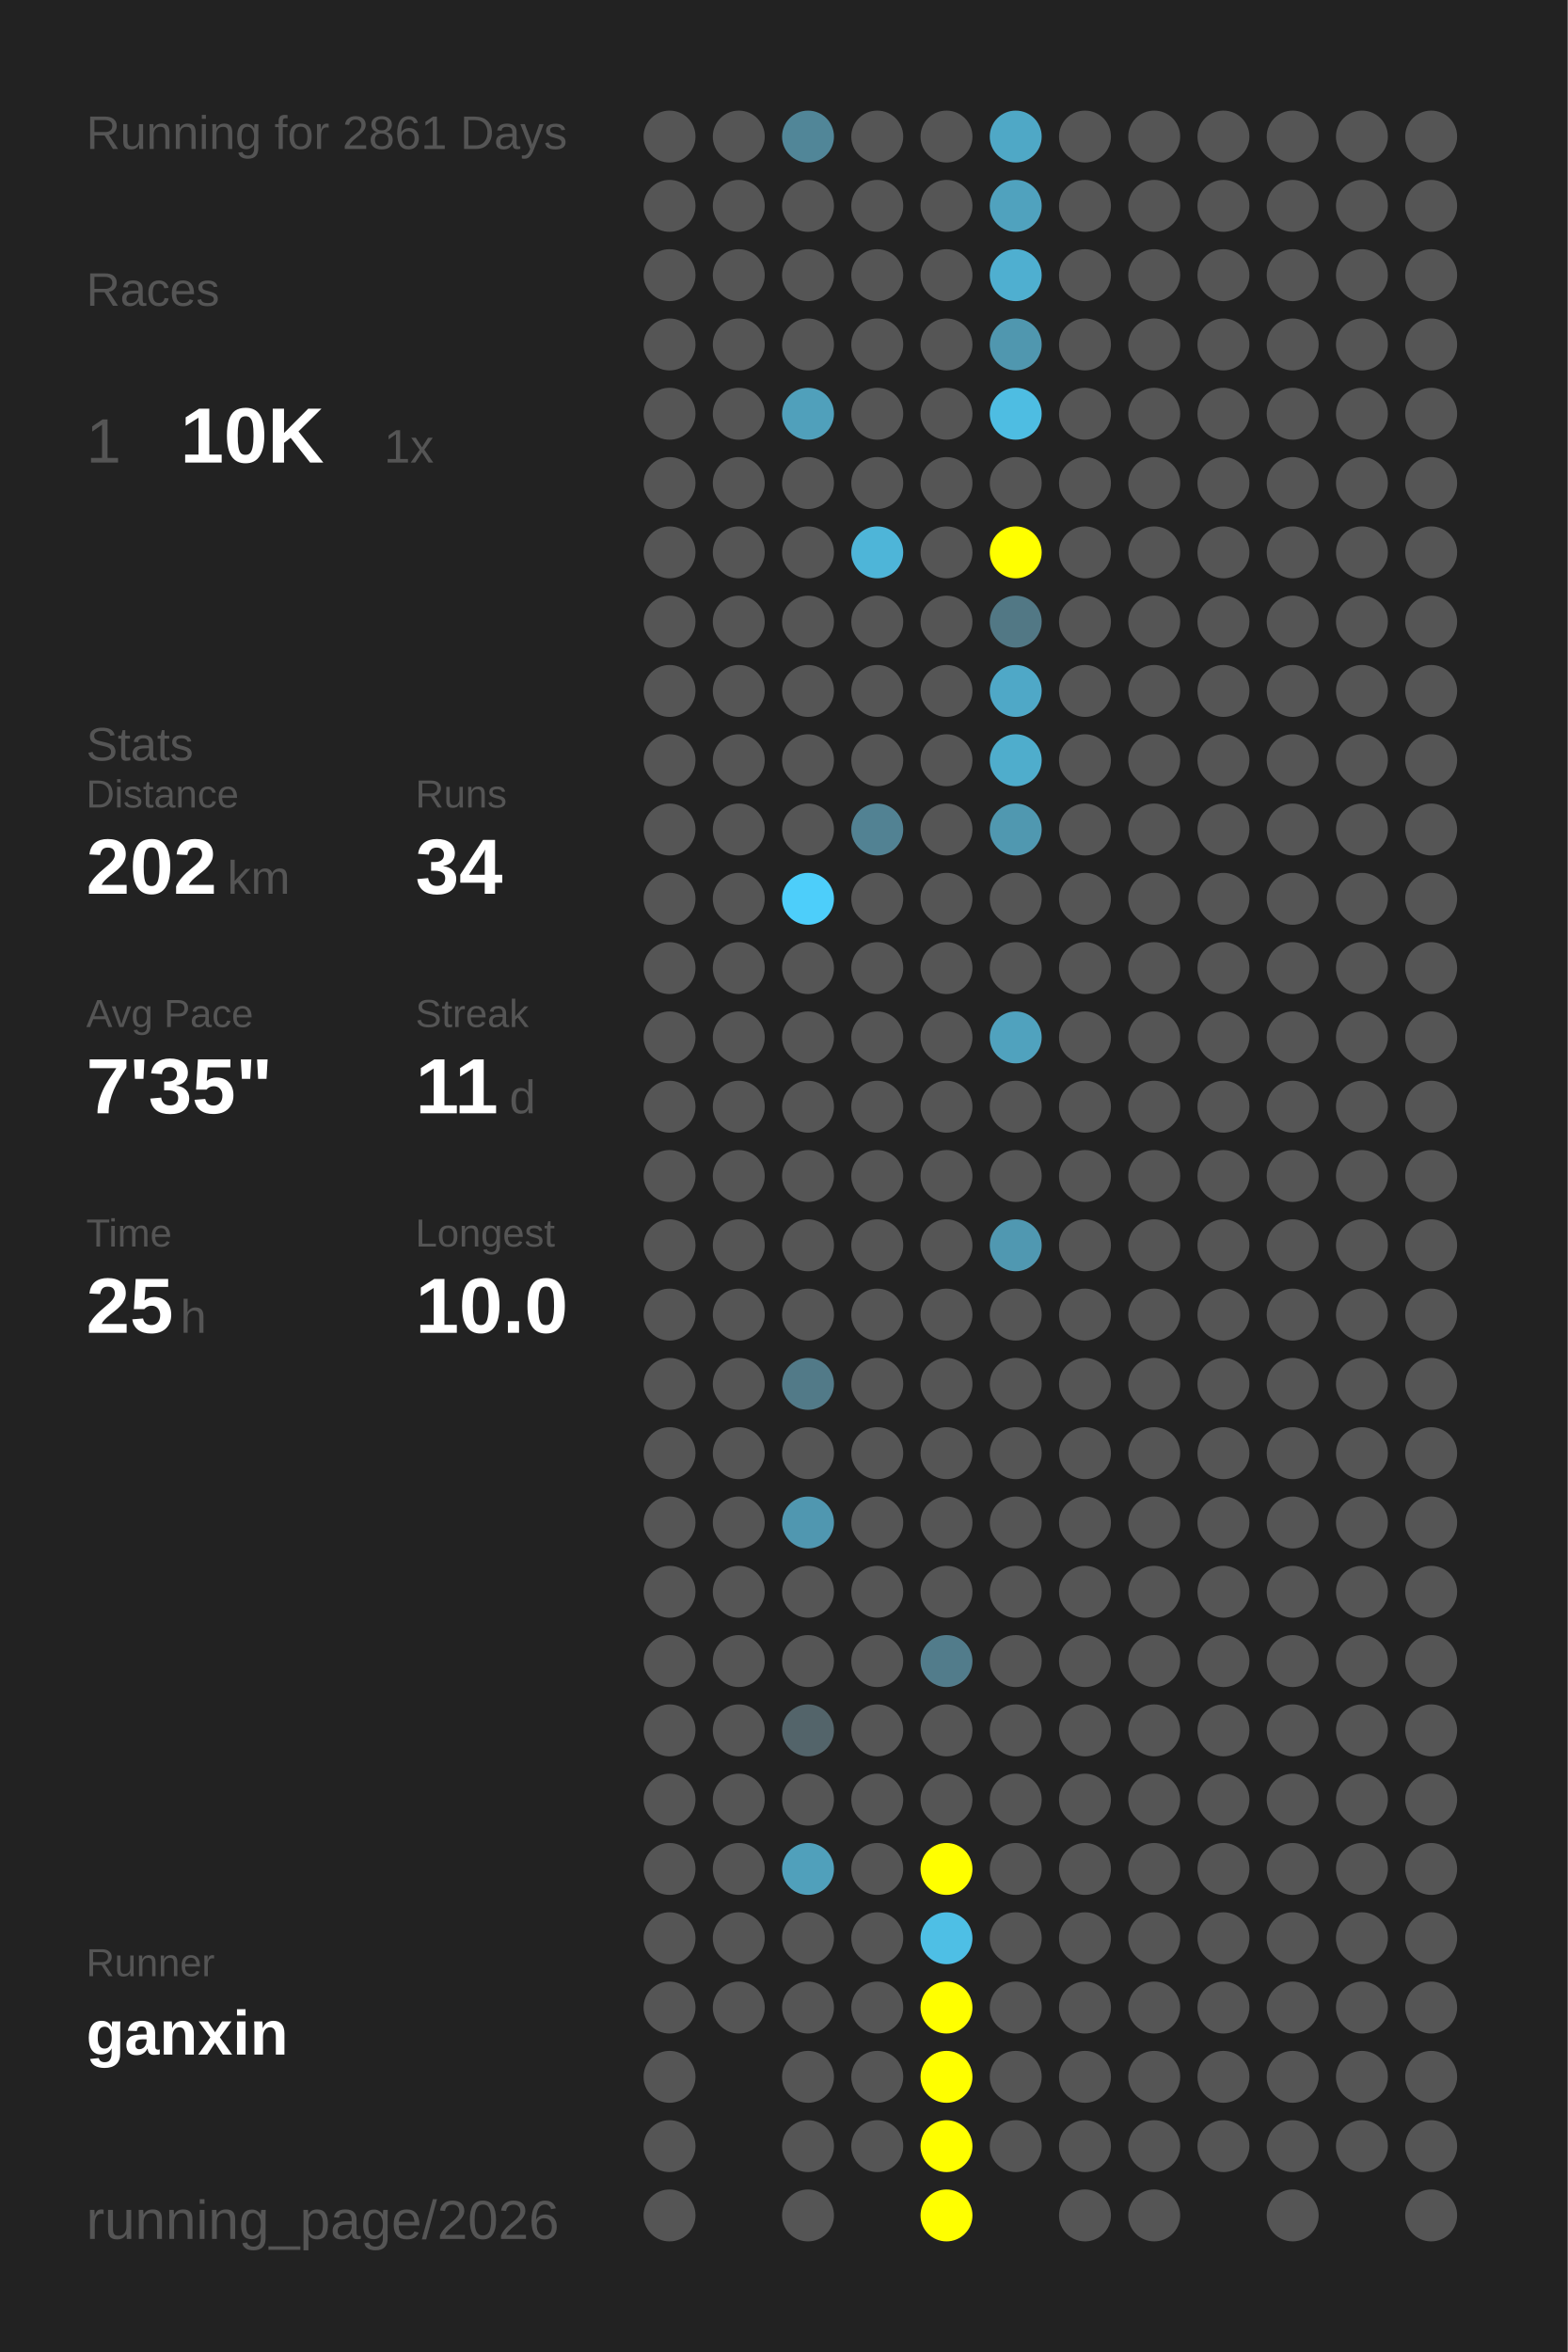
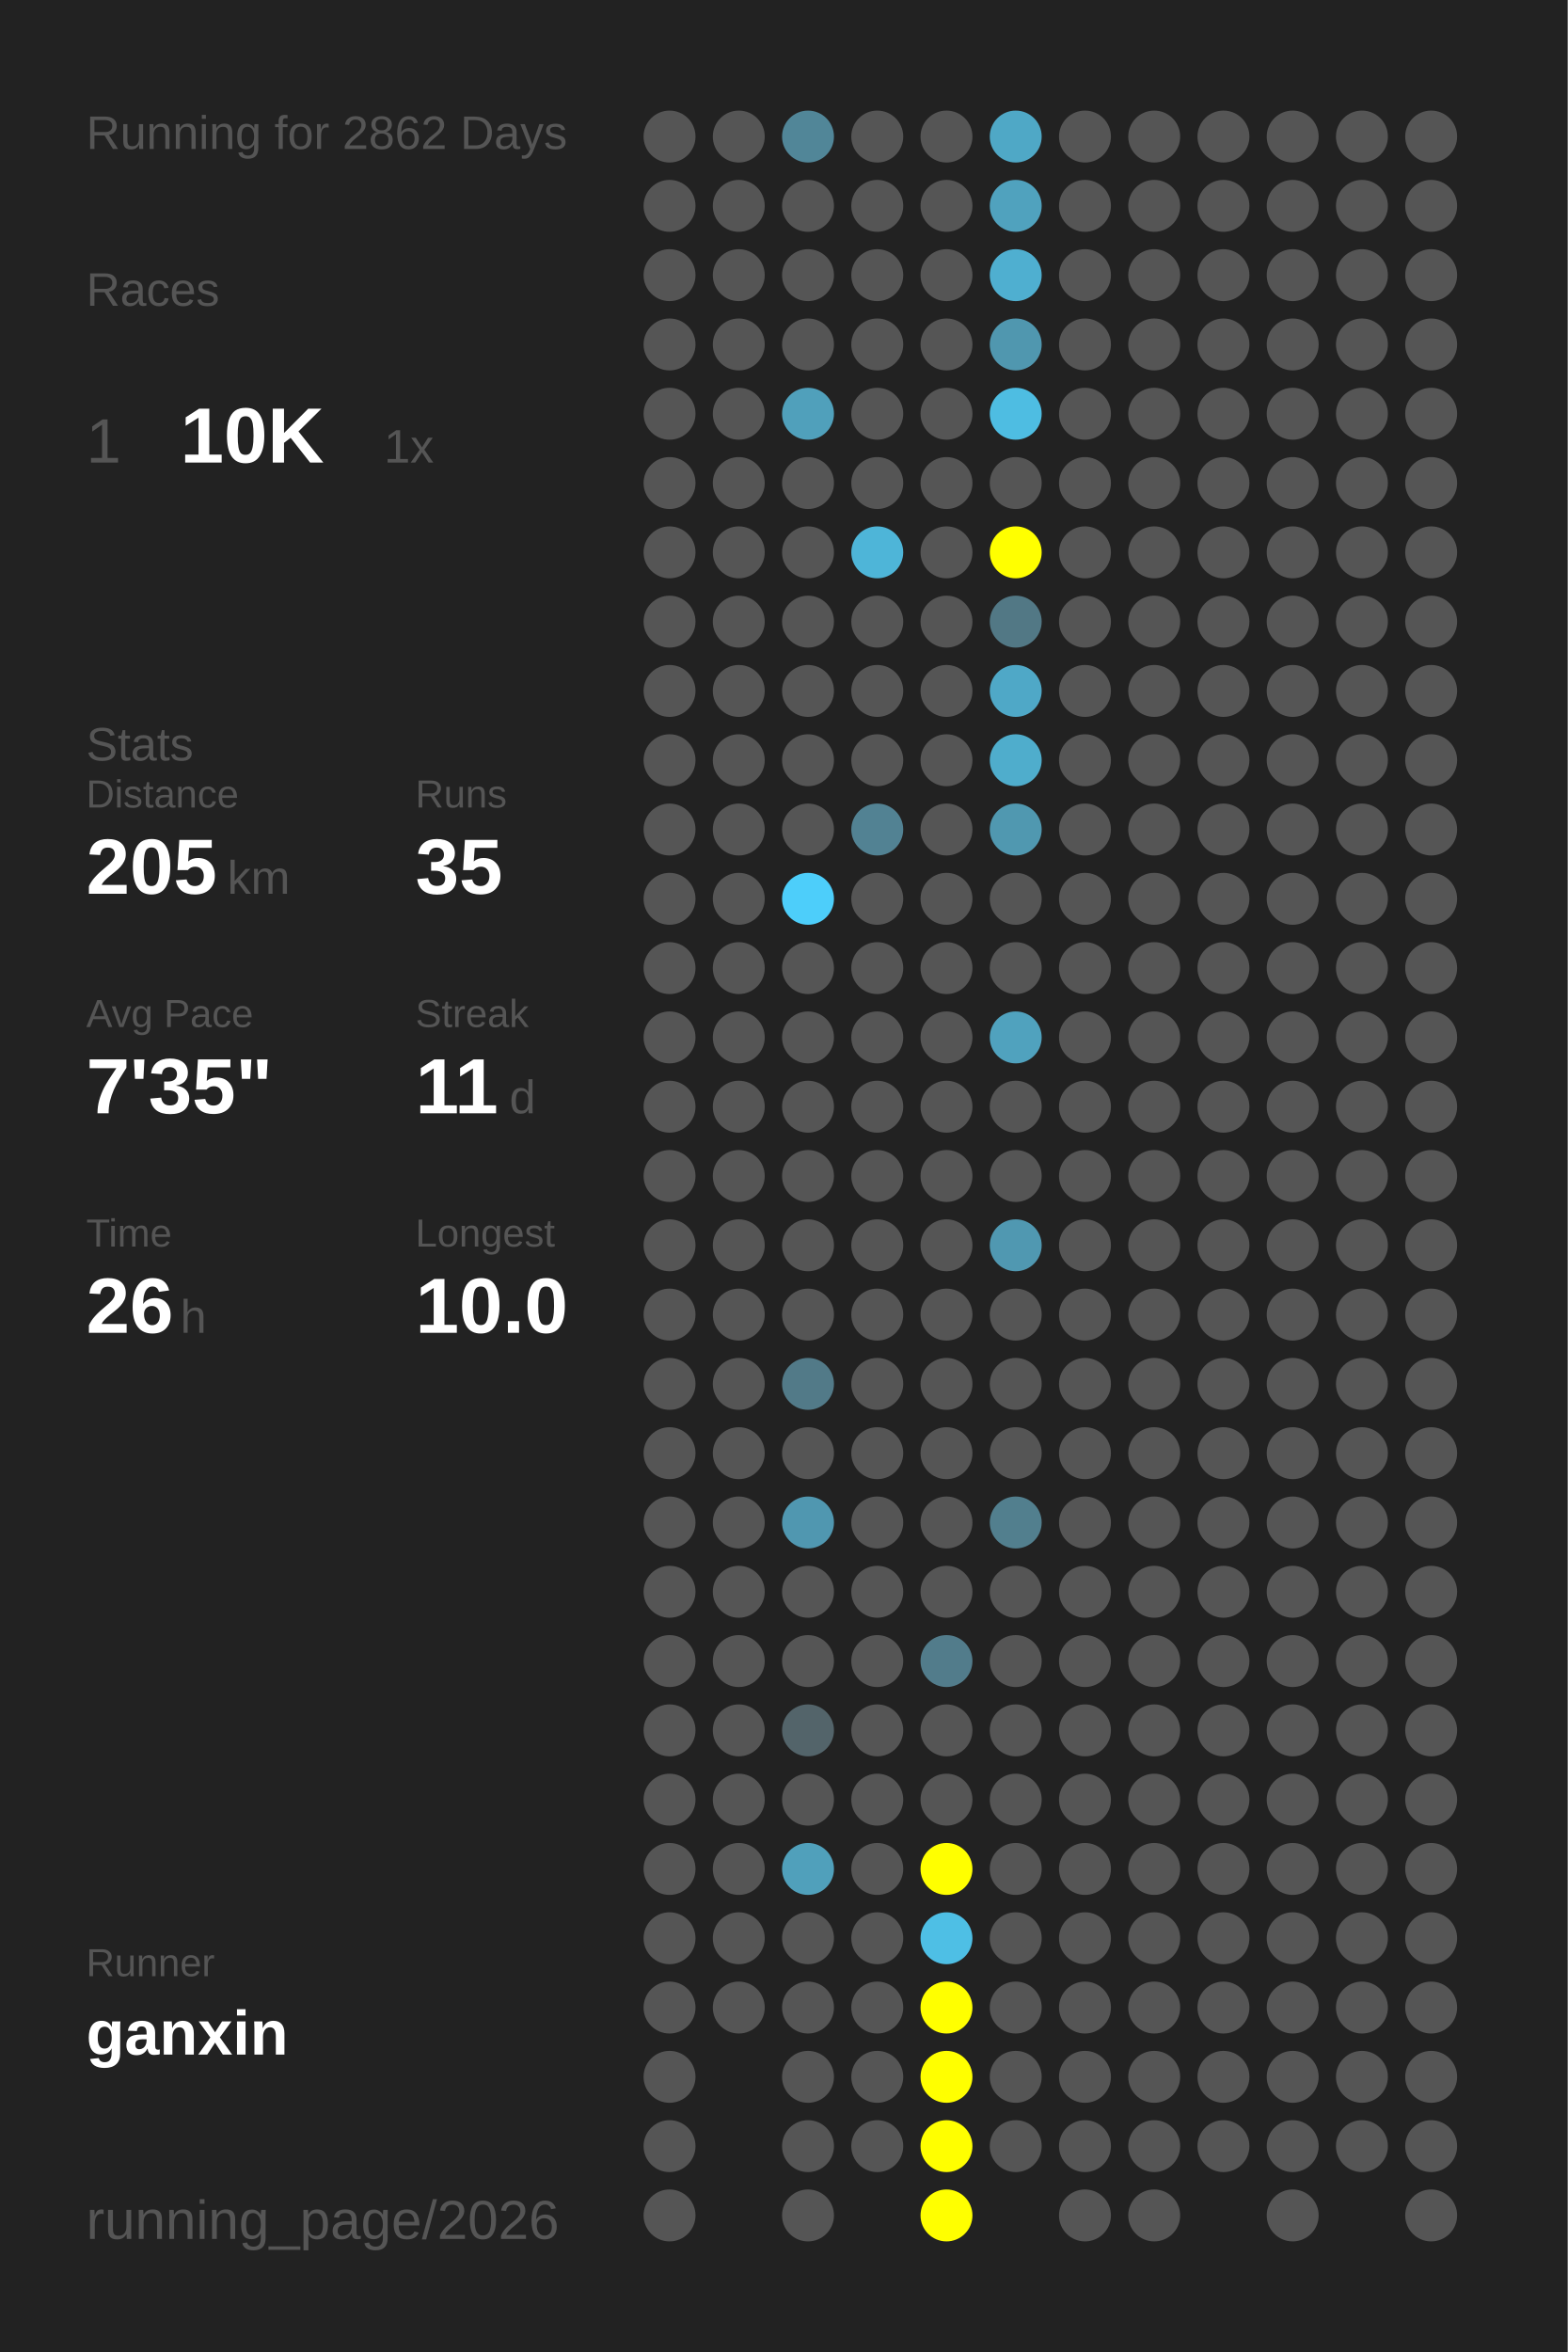
<svg xmlns="http://www.w3.org/2000/svg" baseProfile="full" height="300mm" version="1.1" viewBox="0,0,200,300" width="200mm">
  <defs />
  <rect fill="#222222" height="300" width="200" x="0" y="0" />
-   <text fill="#555555" style="font-size:6px; font-family:Arial;" x="11" y="19">Running for 2861 Days</text>
+   <text fill="#555555" style="font-size:6px; font-family:Arial;" x="11" y="19">Running for 2862 Days</text>
  <text fill="#555555" style="font-size:6px; font-family:Arial;" x="11" y="39">Races</text>
  <text fill="#555555" style="font-size:8px; font-family:Arial;" x="11" y="59">1</text>
  <text fill="#FFFFFF" style="font-size:10px; font-family:Arial; font-weight:bold;" x="23" y="59">10K</text>
  <text fill="#555555" style="font-size:6px; font-family:Arial;" x="49" y="59">1x</text>
  <text fill="#555555" style="font-size:6px; font-family:Arial;" x="11" y="97">Stats</text>
  <text fill="#555555" style="font-size:5px; font-family:Arial;" x="11" y="103">Distance</text>
-   <text fill="#FFFFFF" style="font-size:10px; font-family:Arial; font-weight:bold;" x="11" y="114">202</text>
+   <text fill="#FFFFFF" style="font-size:10px; font-family:Arial; font-weight:bold;" x="11" y="114">205</text>
  <text fill="#555555" style="font-size:6px; font-family:Arial;" x="29" y="114">km</text>
  <text fill="#555555" style="font-size:5px; font-family:Arial;" x="53" y="103">Runs</text>
-   <text fill="#FFFFFF" style="font-size:10px; font-family:Arial; font-weight:bold;" x="53" y="114">34</text>
+   <text fill="#FFFFFF" style="font-size:10px; font-family:Arial; font-weight:bold;" x="53" y="114">35</text>
  <text fill="#555555" style="font-size:5px; font-family:Arial;" x="11" y="131">Avg Pace</text>
  <text fill="#FFFFFF" style="font-size:10px; font-family:Arial; font-weight:bold;" x="11" y="142">7'35"</text>
  <text fill="#555555" style="font-size:5px; font-family:Arial;" x="53" y="131">Streak</text>
  <text fill="#FFFFFF" style="font-size:10px; font-family:Arial; font-weight:bold;" x="53" y="142">11</text>
  <text fill="#555555" style="font-size:6px; font-family:Arial;" x="65" y="142">d</text>
  <text fill="#555555" style="font-size:5px; font-family:Arial;" x="11" y="159">Time</text>
-   <text fill="#FFFFFF" style="font-size:10px; font-family:Arial; font-weight:bold;" x="11" y="170">25</text>
+   <text fill="#FFFFFF" style="font-size:10px; font-family:Arial; font-weight:bold;" x="11" y="170">26</text>
  <text fill="#555555" style="font-size:6px; font-family:Arial;" x="23" y="170">h</text>
  <text fill="#555555" style="font-size:5px; font-family:Arial;" x="53" y="159">Longest</text>
  <text fill="#FFFFFF" style="font-size:10px; font-family:Arial; font-weight:bold;" x="53" y="170">10.0</text>
  <text fill="#555555" style="font-size:5px; font-family:Arial;" x="11" y="252.065">Runner</text>
  <text fill="#FFFFFF" style="font-size:8px; font-family:Arial; font-weight:bold;" x="11" y="262.065">ganxin</text>
  <text fill="#555555" style="font-size:7px; font-family:Arial;" x="11" y="285.581">running_page/2026</text>
  <circle cx="85.417" cy="17.419" fill="#555555" r="3.312" />
  <circle cx="85.417" cy="26.258" fill="#555555" r="3.312" />
  <circle cx="85.417" cy="35.097" fill="#555555" r="3.312" />
  <circle cx="85.417" cy="43.935" fill="#555555" r="3.312" />
  <circle cx="85.417" cy="52.774" fill="#555555" r="3.312" />
  <circle cx="85.417" cy="61.613" fill="#555555" r="3.312" />
  <circle cx="85.417" cy="70.452" fill="#555555" r="3.312" />
  <circle cx="85.417" cy="79.29" fill="#555555" r="3.312" />
  <circle cx="85.417" cy="88.129" fill="#555555" r="3.312" />
  <circle cx="85.417" cy="96.968" fill="#555555" r="3.312" />
  <circle cx="85.417" cy="105.806" fill="#555555" r="3.312" />
  <circle cx="85.417" cy="114.645" fill="#555555" r="3.312" />
  <circle cx="85.417" cy="123.484" fill="#555555" r="3.312" />
  <circle cx="85.417" cy="132.323" fill="#555555" r="3.312" />
  <circle cx="85.417" cy="141.161" fill="#555555" r="3.312" />
  <circle cx="85.417" cy="150" fill="#555555" r="3.312" />
  <circle cx="85.417" cy="158.839" fill="#555555" r="3.312" />
  <circle cx="85.417" cy="167.677" fill="#555555" r="3.312" />
  <circle cx="85.417" cy="176.516" fill="#555555" r="3.312" />
  <circle cx="85.417" cy="185.355" fill="#555555" r="3.312" />
  <circle cx="85.417" cy="194.194" fill="#555555" r="3.312" />
  <circle cx="85.417" cy="203.032" fill="#555555" r="3.312" />
  <circle cx="85.417" cy="211.871" fill="#555555" r="3.312" />
  <circle cx="85.417" cy="220.71" fill="#555555" r="3.312" />
  <circle cx="85.417" cy="229.548" fill="#555555" r="3.312" />
  <circle cx="85.417" cy="238.387" fill="#555555" r="3.312" />
  <circle cx="85.417" cy="247.226" fill="#555555" r="3.312" />
  <circle cx="85.417" cy="256.065" fill="#555555" r="3.312" />
  <circle cx="85.417" cy="264.903" fill="#555555" r="3.312" />
  <circle cx="85.417" cy="273.742" fill="#555555" r="3.312" />
  <circle cx="85.417" cy="282.581" fill="#555555" r="3.312" />
  <circle cx="94.25" cy="17.419" fill="#555555" r="3.312" />
  <circle cx="94.25" cy="26.258" fill="#555555" r="3.312" />
  <circle cx="94.25" cy="35.097" fill="#555555" r="3.312" />
  <circle cx="94.25" cy="43.935" fill="#555555" r="3.312" />
  <circle cx="94.25" cy="52.774" fill="#555555" r="3.312" />
  <circle cx="94.25" cy="61.613" fill="#555555" r="3.312" />
  <circle cx="94.25" cy="70.452" fill="#555555" r="3.312" />
  <circle cx="94.25" cy="79.29" fill="#555555" r="3.312" />
  <circle cx="94.25" cy="88.129" fill="#555555" r="3.312" />
  <circle cx="94.25" cy="96.968" fill="#555555" r="3.312" />
  <circle cx="94.25" cy="105.806" fill="#555555" r="3.312" />
  <circle cx="94.25" cy="114.645" fill="#555555" r="3.312" />
  <circle cx="94.25" cy="123.484" fill="#555555" r="3.312" />
  <circle cx="94.25" cy="132.323" fill="#555555" r="3.312" />
  <circle cx="94.25" cy="141.161" fill="#555555" r="3.312" />
  <circle cx="94.25" cy="150" fill="#555555" r="3.312" />
  <circle cx="94.25" cy="158.839" fill="#555555" r="3.312" />
  <circle cx="94.25" cy="167.677" fill="#555555" r="3.312" />
  <circle cx="94.25" cy="176.516" fill="#555555" r="3.312" />
  <circle cx="94.25" cy="185.355" fill="#555555" r="3.312" />
  <circle cx="94.25" cy="194.194" fill="#555555" r="3.312" />
  <circle cx="94.25" cy="203.032" fill="#555555" r="3.312" />
  <circle cx="94.25" cy="211.871" fill="#555555" r="3.312" />
  <circle cx="94.25" cy="220.71" fill="#555555" r="3.312" />
  <circle cx="94.25" cy="229.548" fill="#555555" r="3.312" />
  <circle cx="94.25" cy="238.387" fill="#555555" r="3.312" />
  <circle cx="94.25" cy="247.226" fill="#555555" r="3.312" />
  <circle cx="94.25" cy="256.065" fill="#555555" r="3.312" />
  <circle cx="103.083" cy="17.419" fill="#518698" r="3.312" />
  <circle cx="103.083" cy="26.258" fill="#555555" r="3.312" />
  <circle cx="103.083" cy="35.097" fill="#555555" r="3.312" />
  <circle cx="103.083" cy="43.935" fill="#555555" r="3.312" />
  <circle cx="103.083" cy="52.774" fill="#50a0bb" r="3.312" />
  <circle cx="103.083" cy="61.613" fill="#555555" r="3.312" />
  <circle cx="103.083" cy="70.452" fill="#555555" r="3.312" />
  <circle cx="103.083" cy="79.29" fill="#555555" r="3.312" />
  <circle cx="103.083" cy="88.129" fill="#555555" r="3.312" />
  <circle cx="103.083" cy="96.968" fill="#555555" r="3.312" />
  <circle cx="103.083" cy="105.806" fill="#555555" r="3.312" />
  <circle cx="103.083" cy="114.645" fill="#4dcefa" r="3.312" />
  <circle cx="103.083" cy="123.484" fill="#555555" r="3.312" />
  <circle cx="103.083" cy="132.323" fill="#555555" r="3.312" />
  <circle cx="103.083" cy="141.161" fill="#555555" r="3.312" />
  <circle cx="103.083" cy="150" fill="#555555" r="3.312" />
  <circle cx="103.083" cy="158.839" fill="#555555" r="3.312" />
  <circle cx="103.083" cy="167.677" fill="#555555" r="3.312" />
  <circle cx="103.083" cy="176.516" fill="#527a88" r="3.312" />
  <circle cx="103.083" cy="185.355" fill="#555555" r="3.312" />
  <circle cx="103.083" cy="194.194" fill="#5097b0" r="3.312" />
  <circle cx="103.083" cy="203.032" fill="#555555" r="3.312" />
  <circle cx="103.083" cy="211.871" fill="#555555" r="3.312" />
  <circle cx="103.083" cy="220.71" fill="#53646a" r="3.312" />
  <circle cx="103.083" cy="229.548" fill="#555555" r="3.312" />
  <circle cx="103.083" cy="238.387" fill="#50a0bb" r="3.312" />
  <circle cx="103.083" cy="247.226" fill="#555555" r="3.312" />
  <circle cx="103.083" cy="256.065" fill="#555555" r="3.312" />
  <circle cx="103.083" cy="264.903" fill="#555555" r="3.312" />
  <circle cx="103.083" cy="273.742" fill="#555555" r="3.312" />
  <circle cx="103.083" cy="282.581" fill="#555555" r="3.312" />
  <circle cx="111.917" cy="17.419" fill="#555555" r="3.312" />
  <circle cx="111.917" cy="26.258" fill="#555555" r="3.312" />
  <circle cx="111.917" cy="35.097" fill="#555555" r="3.312" />
  <circle cx="111.917" cy="43.935" fill="#555555" r="3.312" />
  <circle cx="111.917" cy="52.774" fill="#555555" r="3.312" />
  <circle cx="111.917" cy="61.613" fill="#555555" r="3.312" />
  <circle cx="111.917" cy="70.452" fill="#4eb5d8" r="3.312" />
  <circle cx="111.917" cy="79.29" fill="#555555" r="3.312" />
  <circle cx="111.917" cy="88.129" fill="#555555" r="3.312" />
  <circle cx="111.917" cy="96.968" fill="#555555" r="3.312" />
  <circle cx="111.917" cy="105.806" fill="#528293" r="3.312" />
  <circle cx="111.917" cy="114.645" fill="#555555" r="3.312" />
  <circle cx="111.917" cy="123.484" fill="#555555" r="3.312" />
  <circle cx="111.917" cy="132.323" fill="#555555" r="3.312" />
  <circle cx="111.917" cy="141.161" fill="#555555" r="3.312" />
  <circle cx="111.917" cy="150" fill="#555555" r="3.312" />
  <circle cx="111.917" cy="158.839" fill="#555555" r="3.312" />
  <circle cx="111.917" cy="167.677" fill="#555555" r="3.312" />
  <circle cx="111.917" cy="176.516" fill="#555555" r="3.312" />
  <circle cx="111.917" cy="185.355" fill="#555555" r="3.312" />
  <circle cx="111.917" cy="194.194" fill="#555555" r="3.312" />
  <circle cx="111.917" cy="203.032" fill="#555555" r="3.312" />
  <circle cx="111.917" cy="211.871" fill="#555555" r="3.312" />
  <circle cx="111.917" cy="220.71" fill="#555555" r="3.312" />
  <circle cx="111.917" cy="229.548" fill="#555555" r="3.312" />
  <circle cx="111.917" cy="238.387" fill="#555555" r="3.312" />
  <circle cx="111.917" cy="247.226" fill="#555555" r="3.312" />
  <circle cx="111.917" cy="256.065" fill="#555555" r="3.312" />
  <circle cx="111.917" cy="264.903" fill="#555555" r="3.312" />
  <circle cx="111.917" cy="273.742" fill="#555555" r="3.312" />
  <circle cx="120.75" cy="17.419" fill="#555555" r="3.312" />
  <circle cx="120.75" cy="26.258" fill="#555555" r="3.312" />
  <circle cx="120.75" cy="35.097" fill="#555555" r="3.312" />
  <circle cx="120.75" cy="43.935" fill="#555555" r="3.312" />
  <circle cx="120.75" cy="52.774" fill="#555555" r="3.312" />
  <circle cx="120.75" cy="61.613" fill="#555555" r="3.312" />
  <circle cx="120.75" cy="70.452" fill="#555555" r="3.312" />
  <circle cx="120.75" cy="79.29" fill="#555555" r="3.312" />
  <circle cx="120.75" cy="88.129" fill="#555555" r="3.312" />
  <circle cx="120.75" cy="96.968" fill="#555555" r="3.312" />
  <circle cx="120.75" cy="105.806" fill="#555555" r="3.312" />
  <circle cx="120.75" cy="114.645" fill="#555555" r="3.312" />
  <circle cx="120.75" cy="123.484" fill="#555555" r="3.312" />
  <circle cx="120.75" cy="132.323" fill="#555555" r="3.312" />
  <circle cx="120.75" cy="141.161" fill="#555555" r="3.312" />
  <circle cx="120.75" cy="150" fill="#555555" r="3.312" />
  <circle cx="120.75" cy="158.839" fill="#555555" r="3.312" />
  <circle cx="120.75" cy="167.677" fill="#555555" r="3.312" />
  <circle cx="120.75" cy="176.516" fill="#555555" r="3.312" />
  <circle cx="120.75" cy="185.355" fill="#555555" r="3.312" />
  <circle cx="120.75" cy="194.194" fill="#555555" r="3.312" />
  <circle cx="120.75" cy="203.032" fill="#555555" r="3.312" />
  <circle cx="120.75" cy="211.871" fill="#527c8b" r="3.312" />
  <circle cx="120.75" cy="220.71" fill="#555555" r="3.312" />
  <circle cx="120.75" cy="229.548" fill="#555555" r="3.312" />
  <circle cx="120.75" cy="238.387" fill="#FFFF00" r="3.312" />
  <circle cx="120.75" cy="247.226" fill="#4ebfe5" r="3.312" />
  <circle cx="120.75" cy="256.065" fill="#FFFF00" r="3.312" />
  <circle cx="120.75" cy="264.903" fill="#FFFF00" r="3.312" />
  <circle cx="120.75" cy="273.742" fill="#FFFF00" r="3.312" />
  <circle cx="120.75" cy="282.581" fill="#FFFF00" r="3.312" />
  <circle cx="129.583" cy="17.419" fill="#4fa8c6" r="3.312" />
  <circle cx="129.583" cy="26.258" fill="#50a2be" r="3.312" />
  <circle cx="129.583" cy="35.097" fill="#4fafd0" r="3.312" />
  <circle cx="129.583" cy="43.935" fill="#5097af" r="3.312" />
  <circle cx="129.583" cy="52.774" fill="#4ebde2" r="3.312" />
  <circle cx="129.583" cy="61.613" fill="#555555" r="3.312" />
  <circle cx="129.583" cy="70.452" fill="#FFFF00" r="3.312" />
  <circle cx="129.583" cy="79.29" fill="#527885" r="3.312" />
  <circle cx="129.583" cy="88.129" fill="#4fa8c7" r="3.312" />
  <circle cx="129.583" cy="96.968" fill="#4fadcc" r="3.312" />
  <circle cx="129.583" cy="105.806" fill="#5098b0" r="3.312" />
  <circle cx="129.583" cy="114.645" fill="#555555" r="3.312" />
  <circle cx="129.583" cy="123.484" fill="#555555" r="3.312" />
  <circle cx="129.583" cy="132.323" fill="#50a2be" r="3.312" />
  <circle cx="129.583" cy="141.161" fill="#555555" r="3.312" />
  <circle cx="129.583" cy="150" fill="#555555" r="3.312" />
  <circle cx="129.583" cy="158.839" fill="#5098b1" r="3.312" />
  <circle cx="129.583" cy="167.677" fill="#555555" r="3.312" />
  <circle cx="129.583" cy="176.516" fill="#555555" r="3.312" />
  <circle cx="129.583" cy="185.355" fill="#555555" r="3.312" />
-   <circle cx="129.583" cy="194.194" fill="#555555" r="3.312" />
+   <circle cx="129.583" cy="194.194" fill="#527f8e" r="3.312" />
  <circle cx="129.583" cy="203.032" fill="#555555" r="3.312" />
  <circle cx="129.583" cy="211.871" fill="#555555" r="3.312" />
  <circle cx="129.583" cy="220.71" fill="#555555" r="3.312" />
  <circle cx="129.583" cy="229.548" fill="#555555" r="3.312" />
  <circle cx="129.583" cy="238.387" fill="#555555" r="3.312" />
  <circle cx="129.583" cy="247.226" fill="#555555" r="3.312" />
  <circle cx="129.583" cy="256.065" fill="#555555" r="3.312" />
  <circle cx="129.583" cy="264.903" fill="#555555" r="3.312" />
  <circle cx="129.583" cy="273.742" fill="#555555" r="3.312" />
  <circle cx="138.417" cy="17.419" fill="#555555" r="3.312" />
  <circle cx="138.417" cy="26.258" fill="#555555" r="3.312" />
  <circle cx="138.417" cy="35.097" fill="#555555" r="3.312" />
  <circle cx="138.417" cy="43.935" fill="#555555" r="3.312" />
  <circle cx="138.417" cy="52.774" fill="#555555" r="3.312" />
  <circle cx="138.417" cy="61.613" fill="#555555" r="3.312" />
  <circle cx="138.417" cy="70.452" fill="#555555" r="3.312" />
  <circle cx="138.417" cy="79.29" fill="#555555" r="3.312" />
  <circle cx="138.417" cy="88.129" fill="#555555" r="3.312" />
  <circle cx="138.417" cy="96.968" fill="#555555" r="3.312" />
  <circle cx="138.417" cy="105.806" fill="#555555" r="3.312" />
  <circle cx="138.417" cy="114.645" fill="#555555" r="3.312" />
  <circle cx="138.417" cy="123.484" fill="#555555" r="3.312" />
  <circle cx="138.417" cy="132.323" fill="#555555" r="3.312" />
  <circle cx="138.417" cy="141.161" fill="#555555" r="3.312" />
  <circle cx="138.417" cy="150" fill="#555555" r="3.312" />
  <circle cx="138.417" cy="158.839" fill="#555555" r="3.312" />
  <circle cx="138.417" cy="167.677" fill="#555555" r="3.312" />
  <circle cx="138.417" cy="176.516" fill="#555555" r="3.312" />
  <circle cx="138.417" cy="185.355" fill="#555555" r="3.312" />
  <circle cx="138.417" cy="194.194" fill="#555555" r="3.312" />
  <circle cx="138.417" cy="203.032" fill="#555555" r="3.312" />
  <circle cx="138.417" cy="211.871" fill="#555555" r="3.312" />
  <circle cx="138.417" cy="220.71" fill="#555555" r="3.312" />
  <circle cx="138.417" cy="229.548" fill="#555555" r="3.312" />
  <circle cx="138.417" cy="238.387" fill="#555555" r="3.312" />
  <circle cx="138.417" cy="247.226" fill="#555555" r="3.312" />
  <circle cx="138.417" cy="256.065" fill="#555555" r="3.312" />
  <circle cx="138.417" cy="264.903" fill="#555555" r="3.312" />
  <circle cx="138.417" cy="273.742" fill="#555555" r="3.312" />
  <circle cx="138.417" cy="282.581" fill="#555555" r="3.312" />
  <circle cx="147.25" cy="17.419" fill="#555555" r="3.312" />
  <circle cx="147.25" cy="26.258" fill="#555555" r="3.312" />
  <circle cx="147.25" cy="35.097" fill="#555555" r="3.312" />
  <circle cx="147.25" cy="43.935" fill="#555555" r="3.312" />
  <circle cx="147.25" cy="52.774" fill="#555555" r="3.312" />
  <circle cx="147.25" cy="61.613" fill="#555555" r="3.312" />
  <circle cx="147.25" cy="70.452" fill="#555555" r="3.312" />
  <circle cx="147.25" cy="79.29" fill="#555555" r="3.312" />
  <circle cx="147.25" cy="88.129" fill="#555555" r="3.312" />
  <circle cx="147.25" cy="96.968" fill="#555555" r="3.312" />
  <circle cx="147.25" cy="105.806" fill="#555555" r="3.312" />
  <circle cx="147.25" cy="114.645" fill="#555555" r="3.312" />
  <circle cx="147.25" cy="123.484" fill="#555555" r="3.312" />
  <circle cx="147.25" cy="132.323" fill="#555555" r="3.312" />
  <circle cx="147.25" cy="141.161" fill="#555555" r="3.312" />
  <circle cx="147.25" cy="150" fill="#555555" r="3.312" />
  <circle cx="147.25" cy="158.839" fill="#555555" r="3.312" />
  <circle cx="147.25" cy="167.677" fill="#555555" r="3.312" />
  <circle cx="147.25" cy="176.516" fill="#555555" r="3.312" />
  <circle cx="147.25" cy="185.355" fill="#555555" r="3.312" />
  <circle cx="147.25" cy="194.194" fill="#555555" r="3.312" />
  <circle cx="147.25" cy="203.032" fill="#555555" r="3.312" />
  <circle cx="147.25" cy="211.871" fill="#555555" r="3.312" />
  <circle cx="147.25" cy="220.71" fill="#555555" r="3.312" />
  <circle cx="147.25" cy="229.548" fill="#555555" r="3.312" />
  <circle cx="147.25" cy="238.387" fill="#555555" r="3.312" />
  <circle cx="147.25" cy="247.226" fill="#555555" r="3.312" />
  <circle cx="147.25" cy="256.065" fill="#555555" r="3.312" />
  <circle cx="147.25" cy="264.903" fill="#555555" r="3.312" />
  <circle cx="147.25" cy="273.742" fill="#555555" r="3.312" />
  <circle cx="147.25" cy="282.581" fill="#555555" r="3.312" />
  <circle cx="156.083" cy="17.419" fill="#555555" r="3.312" />
  <circle cx="156.083" cy="26.258" fill="#555555" r="3.312" />
  <circle cx="156.083" cy="35.097" fill="#555555" r="3.312" />
  <circle cx="156.083" cy="43.935" fill="#555555" r="3.312" />
  <circle cx="156.083" cy="52.774" fill="#555555" r="3.312" />
  <circle cx="156.083" cy="61.613" fill="#555555" r="3.312" />
  <circle cx="156.083" cy="70.452" fill="#555555" r="3.312" />
  <circle cx="156.083" cy="79.29" fill="#555555" r="3.312" />
  <circle cx="156.083" cy="88.129" fill="#555555" r="3.312" />
  <circle cx="156.083" cy="96.968" fill="#555555" r="3.312" />
  <circle cx="156.083" cy="105.806" fill="#555555" r="3.312" />
  <circle cx="156.083" cy="114.645" fill="#555555" r="3.312" />
  <circle cx="156.083" cy="123.484" fill="#555555" r="3.312" />
  <circle cx="156.083" cy="132.323" fill="#555555" r="3.312" />
  <circle cx="156.083" cy="141.161" fill="#555555" r="3.312" />
  <circle cx="156.083" cy="150" fill="#555555" r="3.312" />
  <circle cx="156.083" cy="158.839" fill="#555555" r="3.312" />
  <circle cx="156.083" cy="167.677" fill="#555555" r="3.312" />
  <circle cx="156.083" cy="176.516" fill="#555555" r="3.312" />
  <circle cx="156.083" cy="185.355" fill="#555555" r="3.312" />
  <circle cx="156.083" cy="194.194" fill="#555555" r="3.312" />
  <circle cx="156.083" cy="203.032" fill="#555555" r="3.312" />
  <circle cx="156.083" cy="211.871" fill="#555555" r="3.312" />
  <circle cx="156.083" cy="220.71" fill="#555555" r="3.312" />
  <circle cx="156.083" cy="229.548" fill="#555555" r="3.312" />
  <circle cx="156.083" cy="238.387" fill="#555555" r="3.312" />
  <circle cx="156.083" cy="247.226" fill="#555555" r="3.312" />
  <circle cx="156.083" cy="256.065" fill="#555555" r="3.312" />
  <circle cx="156.083" cy="264.903" fill="#555555" r="3.312" />
  <circle cx="156.083" cy="273.742" fill="#555555" r="3.312" />
  <circle cx="164.917" cy="17.419" fill="#555555" r="3.312" />
  <circle cx="164.917" cy="26.258" fill="#555555" r="3.312" />
  <circle cx="164.917" cy="35.097" fill="#555555" r="3.312" />
  <circle cx="164.917" cy="43.935" fill="#555555" r="3.312" />
  <circle cx="164.917" cy="52.774" fill="#555555" r="3.312" />
  <circle cx="164.917" cy="61.613" fill="#555555" r="3.312" />
  <circle cx="164.917" cy="70.452" fill="#555555" r="3.312" />
  <circle cx="164.917" cy="79.29" fill="#555555" r="3.312" />
  <circle cx="164.917" cy="88.129" fill="#555555" r="3.312" />
  <circle cx="164.917" cy="96.968" fill="#555555" r="3.312" />
  <circle cx="164.917" cy="105.806" fill="#555555" r="3.312" />
  <circle cx="164.917" cy="114.645" fill="#555555" r="3.312" />
  <circle cx="164.917" cy="123.484" fill="#555555" r="3.312" />
  <circle cx="164.917" cy="132.323" fill="#555555" r="3.312" />
  <circle cx="164.917" cy="141.161" fill="#555555" r="3.312" />
  <circle cx="164.917" cy="150" fill="#555555" r="3.312" />
  <circle cx="164.917" cy="158.839" fill="#555555" r="3.312" />
  <circle cx="164.917" cy="167.677" fill="#555555" r="3.312" />
  <circle cx="164.917" cy="176.516" fill="#555555" r="3.312" />
  <circle cx="164.917" cy="185.355" fill="#555555" r="3.312" />
  <circle cx="164.917" cy="194.194" fill="#555555" r="3.312" />
  <circle cx="164.917" cy="203.032" fill="#555555" r="3.312" />
  <circle cx="164.917" cy="211.871" fill="#555555" r="3.312" />
  <circle cx="164.917" cy="220.71" fill="#555555" r="3.312" />
  <circle cx="164.917" cy="229.548" fill="#555555" r="3.312" />
  <circle cx="164.917" cy="238.387" fill="#555555" r="3.312" />
  <circle cx="164.917" cy="247.226" fill="#555555" r="3.312" />
  <circle cx="164.917" cy="256.065" fill="#555555" r="3.312" />
  <circle cx="164.917" cy="264.903" fill="#555555" r="3.312" />
  <circle cx="164.917" cy="273.742" fill="#555555" r="3.312" />
  <circle cx="164.917" cy="282.581" fill="#555555" r="3.312" />
  <circle cx="173.75" cy="17.419" fill="#555555" r="3.312" />
  <circle cx="173.75" cy="26.258" fill="#555555" r="3.312" />
  <circle cx="173.75" cy="35.097" fill="#555555" r="3.312" />
  <circle cx="173.75" cy="43.935" fill="#555555" r="3.312" />
  <circle cx="173.75" cy="52.774" fill="#555555" r="3.312" />
  <circle cx="173.75" cy="61.613" fill="#555555" r="3.312" />
  <circle cx="173.75" cy="70.452" fill="#555555" r="3.312" />
  <circle cx="173.75" cy="79.29" fill="#555555" r="3.312" />
  <circle cx="173.75" cy="88.129" fill="#555555" r="3.312" />
  <circle cx="173.75" cy="96.968" fill="#555555" r="3.312" />
  <circle cx="173.75" cy="105.806" fill="#555555" r="3.312" />
  <circle cx="173.75" cy="114.645" fill="#555555" r="3.312" />
  <circle cx="173.75" cy="123.484" fill="#555555" r="3.312" />
  <circle cx="173.75" cy="132.323" fill="#555555" r="3.312" />
  <circle cx="173.75" cy="141.161" fill="#555555" r="3.312" />
  <circle cx="173.75" cy="150" fill="#555555" r="3.312" />
  <circle cx="173.75" cy="158.839" fill="#555555" r="3.312" />
  <circle cx="173.75" cy="167.677" fill="#555555" r="3.312" />
  <circle cx="173.75" cy="176.516" fill="#555555" r="3.312" />
  <circle cx="173.75" cy="185.355" fill="#555555" r="3.312" />
  <circle cx="173.75" cy="194.194" fill="#555555" r="3.312" />
  <circle cx="173.75" cy="203.032" fill="#555555" r="3.312" />
  <circle cx="173.75" cy="211.871" fill="#555555" r="3.312" />
  <circle cx="173.75" cy="220.71" fill="#555555" r="3.312" />
  <circle cx="173.75" cy="229.548" fill="#555555" r="3.312" />
  <circle cx="173.75" cy="238.387" fill="#555555" r="3.312" />
  <circle cx="173.75" cy="247.226" fill="#555555" r="3.312" />
  <circle cx="173.75" cy="256.065" fill="#555555" r="3.312" />
  <circle cx="173.75" cy="264.903" fill="#555555" r="3.312" />
  <circle cx="173.75" cy="273.742" fill="#555555" r="3.312" />
  <circle cx="182.583" cy="17.419" fill="#555555" r="3.312" />
  <circle cx="182.583" cy="26.258" fill="#555555" r="3.312" />
  <circle cx="182.583" cy="35.097" fill="#555555" r="3.312" />
  <circle cx="182.583" cy="43.935" fill="#555555" r="3.312" />
  <circle cx="182.583" cy="52.774" fill="#555555" r="3.312" />
  <circle cx="182.583" cy="61.613" fill="#555555" r="3.312" />
  <circle cx="182.583" cy="70.452" fill="#555555" r="3.312" />
  <circle cx="182.583" cy="79.29" fill="#555555" r="3.312" />
  <circle cx="182.583" cy="88.129" fill="#555555" r="3.312" />
  <circle cx="182.583" cy="96.968" fill="#555555" r="3.312" />
  <circle cx="182.583" cy="105.806" fill="#555555" r="3.312" />
  <circle cx="182.583" cy="114.645" fill="#555555" r="3.312" />
  <circle cx="182.583" cy="123.484" fill="#555555" r="3.312" />
  <circle cx="182.583" cy="132.323" fill="#555555" r="3.312" />
  <circle cx="182.583" cy="141.161" fill="#555555" r="3.312" />
  <circle cx="182.583" cy="150" fill="#555555" r="3.312" />
  <circle cx="182.583" cy="158.839" fill="#555555" r="3.312" />
  <circle cx="182.583" cy="167.677" fill="#555555" r="3.312" />
  <circle cx="182.583" cy="176.516" fill="#555555" r="3.312" />
  <circle cx="182.583" cy="185.355" fill="#555555" r="3.312" />
  <circle cx="182.583" cy="194.194" fill="#555555" r="3.312" />
  <circle cx="182.583" cy="203.032" fill="#555555" r="3.312" />
  <circle cx="182.583" cy="211.871" fill="#555555" r="3.312" />
  <circle cx="182.583" cy="220.71" fill="#555555" r="3.312" />
  <circle cx="182.583" cy="229.548" fill="#555555" r="3.312" />
  <circle cx="182.583" cy="238.387" fill="#555555" r="3.312" />
  <circle cx="182.583" cy="247.226" fill="#555555" r="3.312" />
  <circle cx="182.583" cy="256.065" fill="#555555" r="3.312" />
  <circle cx="182.583" cy="264.903" fill="#555555" r="3.312" />
  <circle cx="182.583" cy="273.742" fill="#555555" r="3.312" />
  <circle cx="182.583" cy="282.581" fill="#555555" r="3.312" />
</svg>
